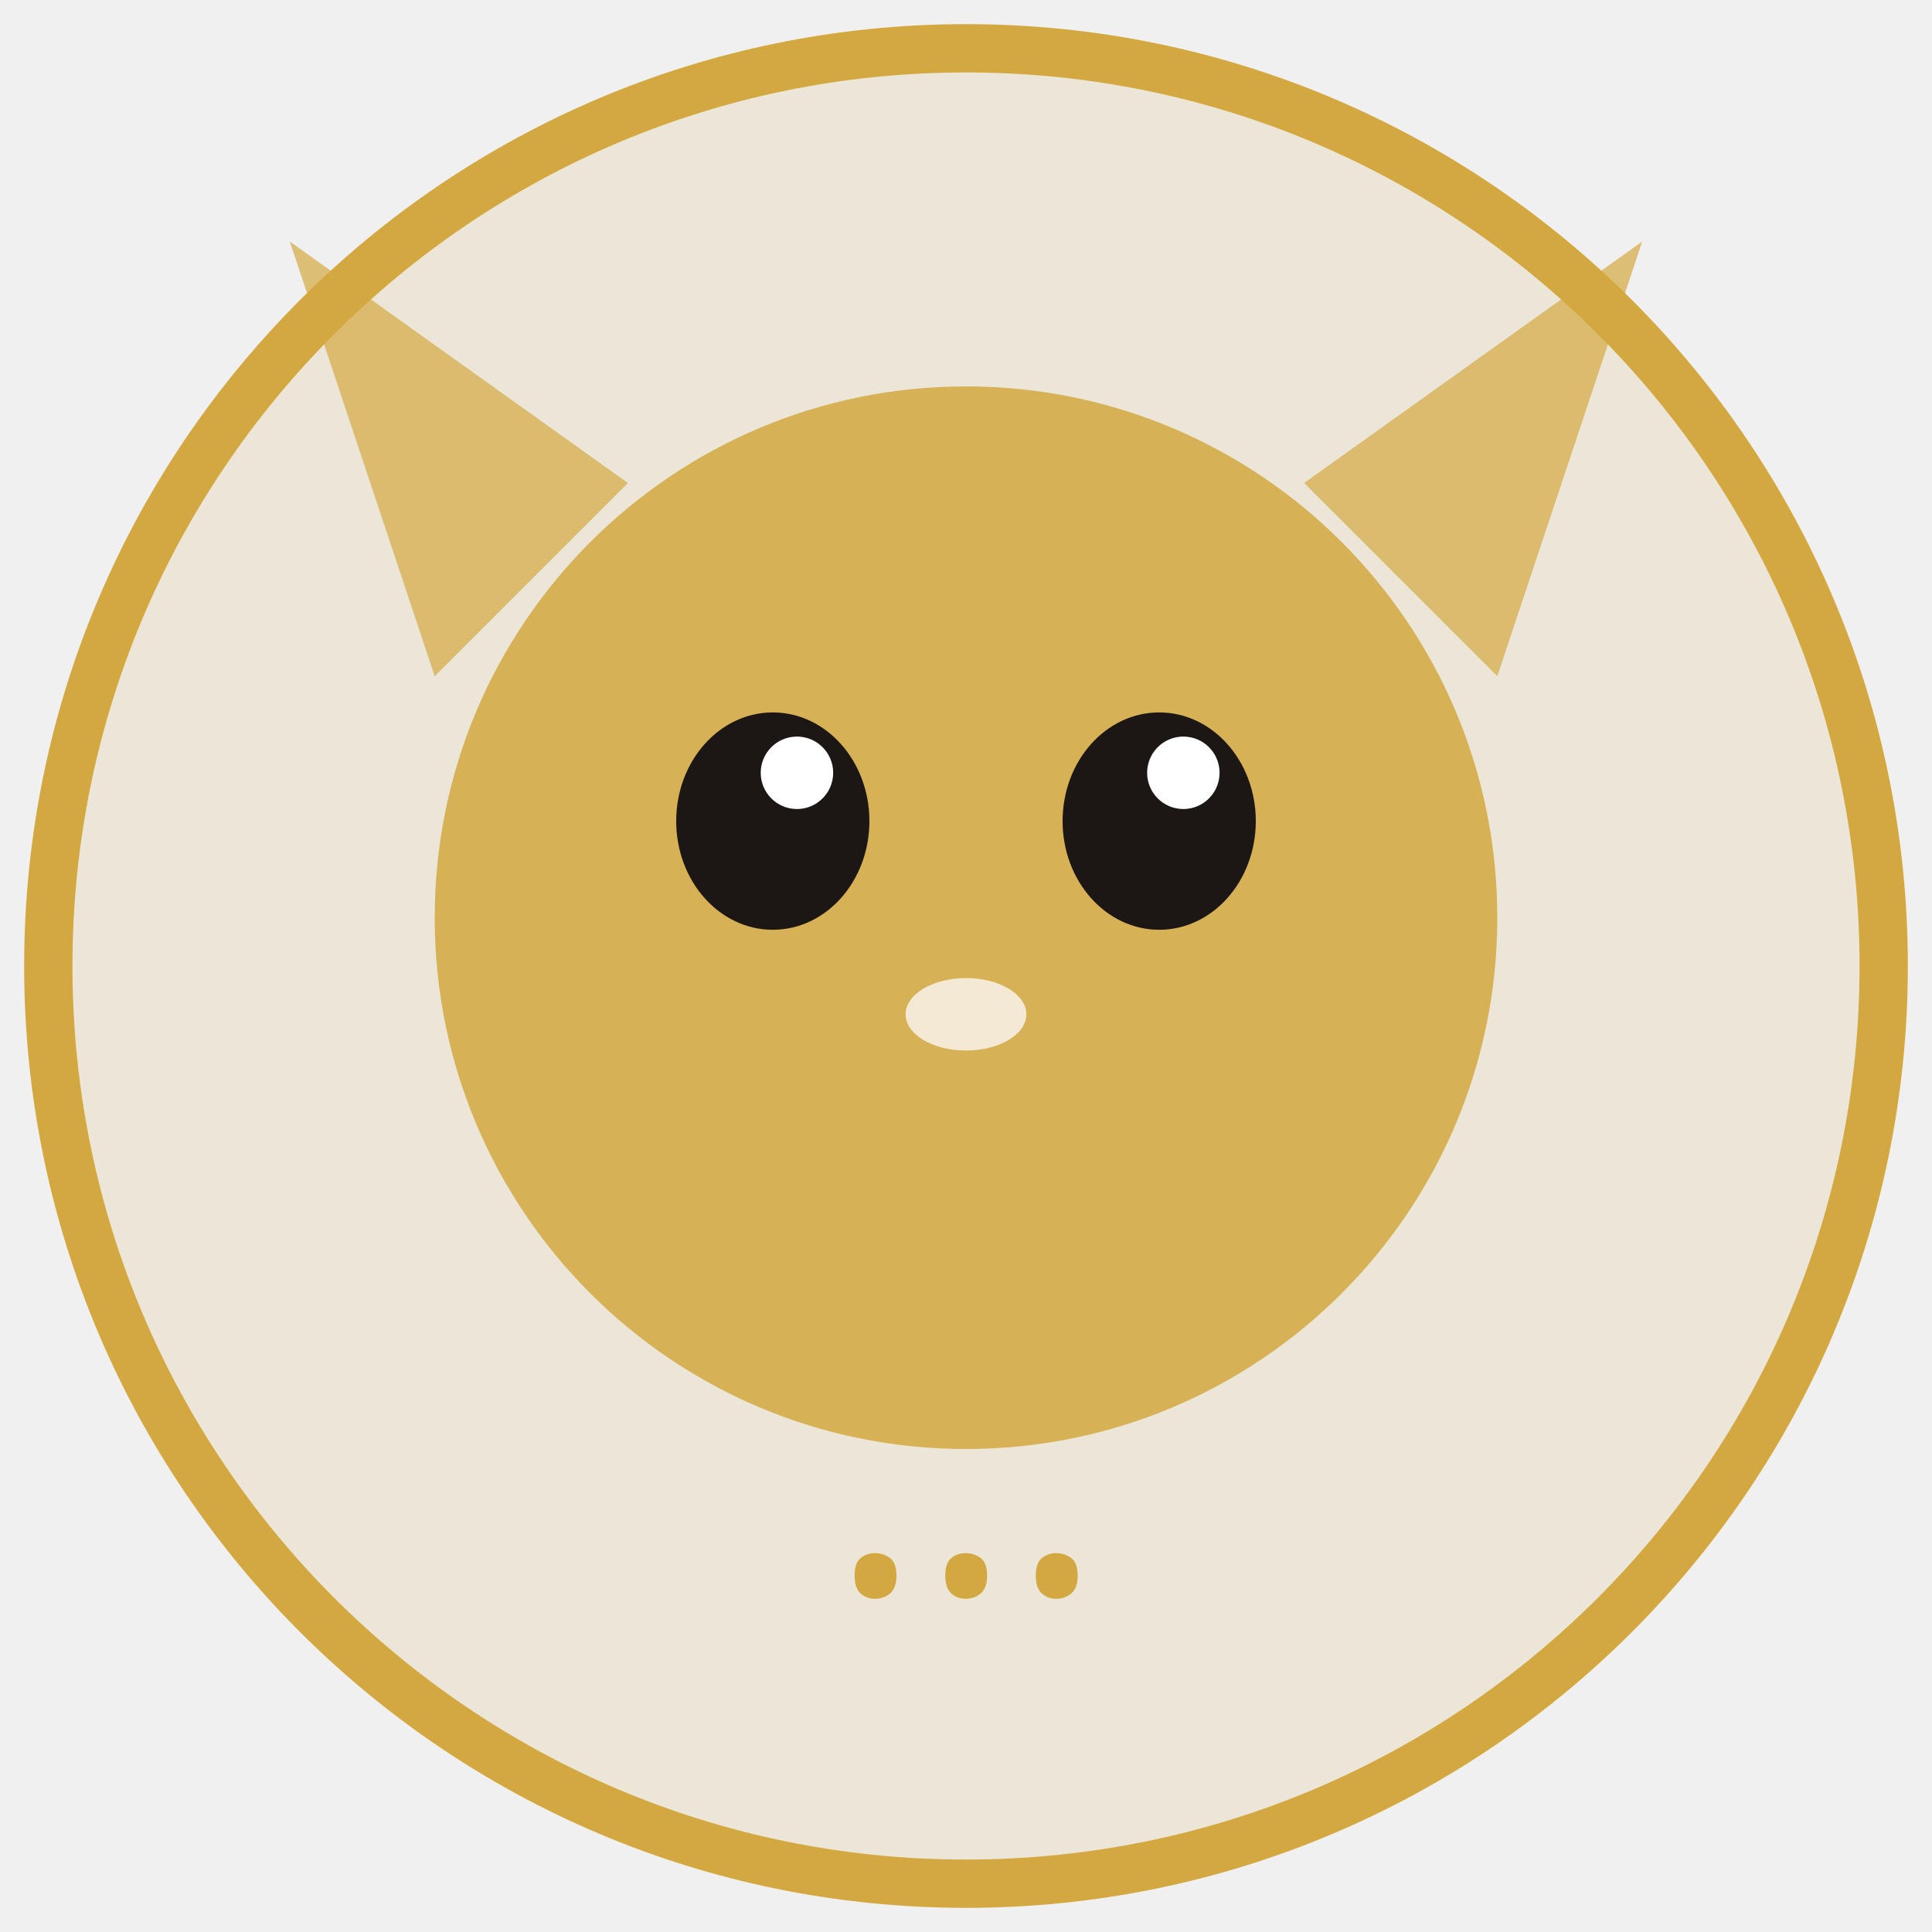
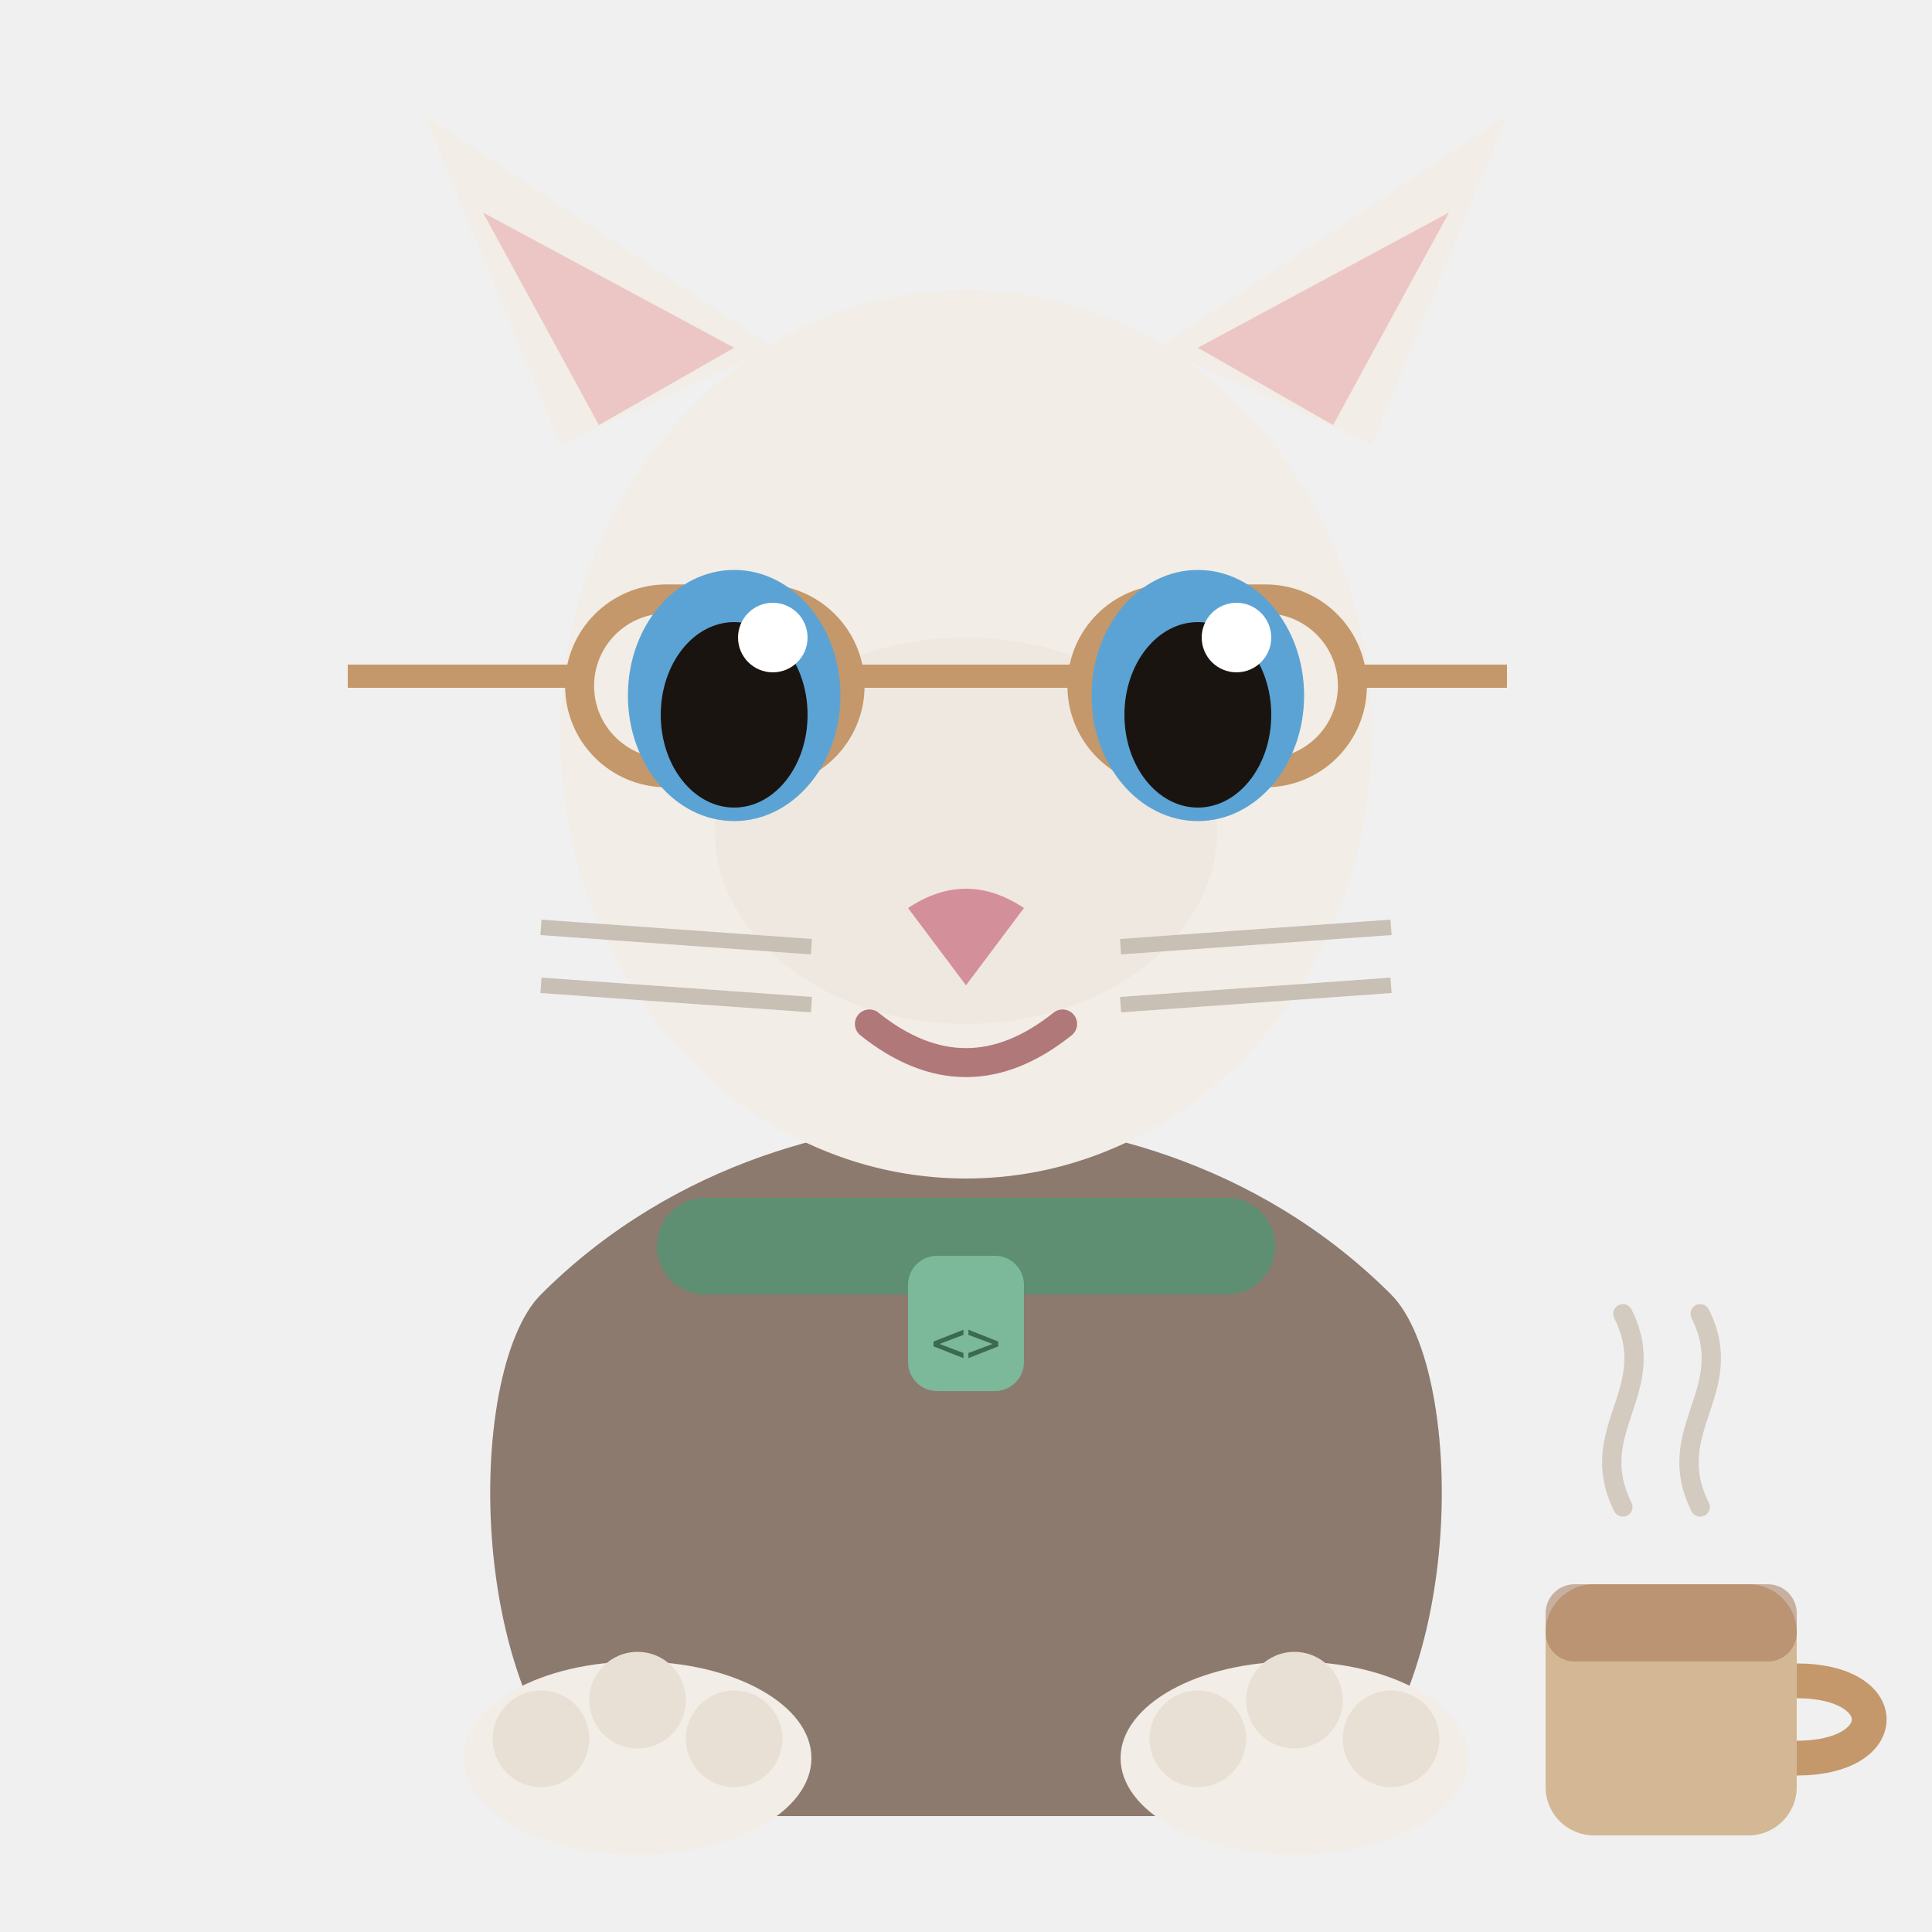
- <svg xmlns="http://www.w3.org/2000/svg" viewBox="0 0 80 80" width="80" height="80" role="img" aria-label="Staff Casey (idle)">
-   <circle cx="40" cy="40" r="38" fill="#D4A84022" stroke="#D4A840" stroke-width="2" />
-   <polygon points="18,28 12,10 26,20" fill="#D4A840" opacity="0.7" />
-   <polygon points="62,28 68,10 54,20" fill="#D4A840" opacity="0.7" />
-   <circle cx="40" cy="38" r="22" fill="#D4A840" opacity="0.85" />
-   <ellipse cx="32" cy="34" rx="4" ry="4.5" fill="#1C1714" />
-   <ellipse cx="48" cy="34" rx="4" ry="4.5" fill="#1C1714" />
-   <circle cx="33" cy="32" r="1.5" fill="#fff" />
-   <circle cx="49" cy="32" r="1.5" fill="#fff" />
-   <ellipse cx="40" cy="42" rx="2.5" ry="1.5" fill="#FAF8F4" opacity="0.8" />
-   <text x="40" y="66" text-anchor="middle" font-family="system-ui" font-size="14" fill="#D4A840">...</text>
+ <svg xmlns="http://www.w3.org/2000/svg" viewBox="0 0 100 100" width="100" height="100" role="img" aria-label="Staff Casey — idle">
+   <path d="M28,67 C24,71 24,89 32,94 L68,94 C76,89 76,71 72,67 C65,60 56,58 50,58 C44,58 35,60 28,67 Z" fill="#8C7A6E" />
+   <rect x="80" y="82" width="13" height="13" rx="2.5" fill="#D4B896" />
+   <path d="M93,87 C98,87 98,91 93,91" stroke="#C4986A" stroke-width="1.8" fill="none" />
+   <rect x="80" y="82" width="13" height="4" rx="1.5" fill="#A07050" opacity="0.5" />
+   <path d="M84,78 C82,74 86,72 84,68" stroke="#C0B0A0" stroke-width="1" fill="none" stroke-linecap="round" opacity="0.6" />
+   <path d="M88,78 C86,74 90,72 88,68" stroke="#C0B0A0" stroke-width="1" fill="none" stroke-linecap="round" opacity="0.6" />
+   <ellipse cx="33" cy="91" rx="9" ry="5" fill="#F2EDE6" />
+   <circle cx="28" cy="90" r="2.5" fill="#E8E0D4" />
+   <circle cx="33" cy="88" r="2.5" fill="#E8E0D4" />
+   <circle cx="38" cy="90" r="2.5" fill="#E8E0D4" />
+   <ellipse cx="67" cy="91" rx="9" ry="5" fill="#F2EDE6" />
+   <circle cx="62" cy="90" r="2.5" fill="#E8E0D4" />
+   <circle cx="67" cy="88" r="2.5" fill="#E8E0D4" />
+   <circle cx="72" cy="90" r="2.5" fill="#E8E0D4" />
+   <rect x="34" y="62" width="32" height="5" rx="2.5" fill="#5E8F72" />
+   <rect x="47" y="65" width="6" height="7" rx="1.5" fill="#7CB89A" />
+   <text x="50" y="70.5" text-anchor="middle" font-family="monospace" font-size="3" fill="#3A6B4F">&lt;&gt;</text>
+   <ellipse cx="50" cy="38" rx="21" ry="23" fill="#F2EDE6" />
+   <ellipse cx="50" cy="43" rx="13" ry="10" fill="#E8E0D4" opacity="0.35" />
+   <path d="M29,23 L22,6 L40,18 Z" fill="#F2EDE6" />
+   <path d="M31,22 L25,11 L38,18 Z" fill="#EAB5B5" opacity="0.7" />
+   <path d="M71,23 L78,6 L60,18 Z" fill="#F2EDE6" />
+   <path d="M69,22 L75,11 L62,18 Z" fill="#EAB5B5" opacity="0.7" />
+   <rect x="30" y="31" width="14" height="9" rx="4.5" fill="none" stroke="#C4986A" stroke-width="1.5" />
+   <rect x="56" y="31" width="14" height="9" rx="4.5" fill="none" stroke="#C4986A" stroke-width="1.5" />
+   <line x1="44" y1="35" x2="56" y2="35" stroke="#C4986A" stroke-width="1.2" />
+   <line x1="18" y1="35" x2="30" y2="35" stroke="#C4986A" stroke-width="1.2" />
+   <line x1="70" y1="35" x2="78" y2="35" stroke="#C4986A" stroke-width="1.2" />
+   <ellipse cx="38" cy="36" rx="5.5" ry="6.5" fill="#5BA3D4" />
+   <ellipse cx="38" cy="37" rx="3.8" ry="4.8" fill="#1A1410" />
+   <circle cx="40" cy="33" r="1.8" fill="#fff" />
+   <ellipse cx="62" cy="36" rx="5.5" ry="6.5" fill="#5BA3D4" />
+   <ellipse cx="62" cy="37" rx="3.8" ry="4.8" fill="#1A1410" />
+   <circle cx="64" cy="33" r="1.8" fill="#fff" />
+   <path d="M47,47 L50,51 L53,47 Q50,45 47,47 Z" fill="#D4909A" />
+   <path d="M45,53 Q50,57 55,53" stroke="#B07878" stroke-width="1.5" fill="none" stroke-linecap="round" />
+   <line x1="28" y1="48" x2="42" y2="49" stroke="#C8BFB5" stroke-width="0.8" />
+   <line x1="28" y1="51" x2="42" y2="52" stroke="#C8BFB5" stroke-width="0.8" />
+   <line x1="58" y1="49" x2="72" y2="48" stroke="#C8BFB5" stroke-width="0.8" />
+   <line x1="58" y1="52" x2="72" y2="51" stroke="#C8BFB5" stroke-width="0.8" />
</svg>
